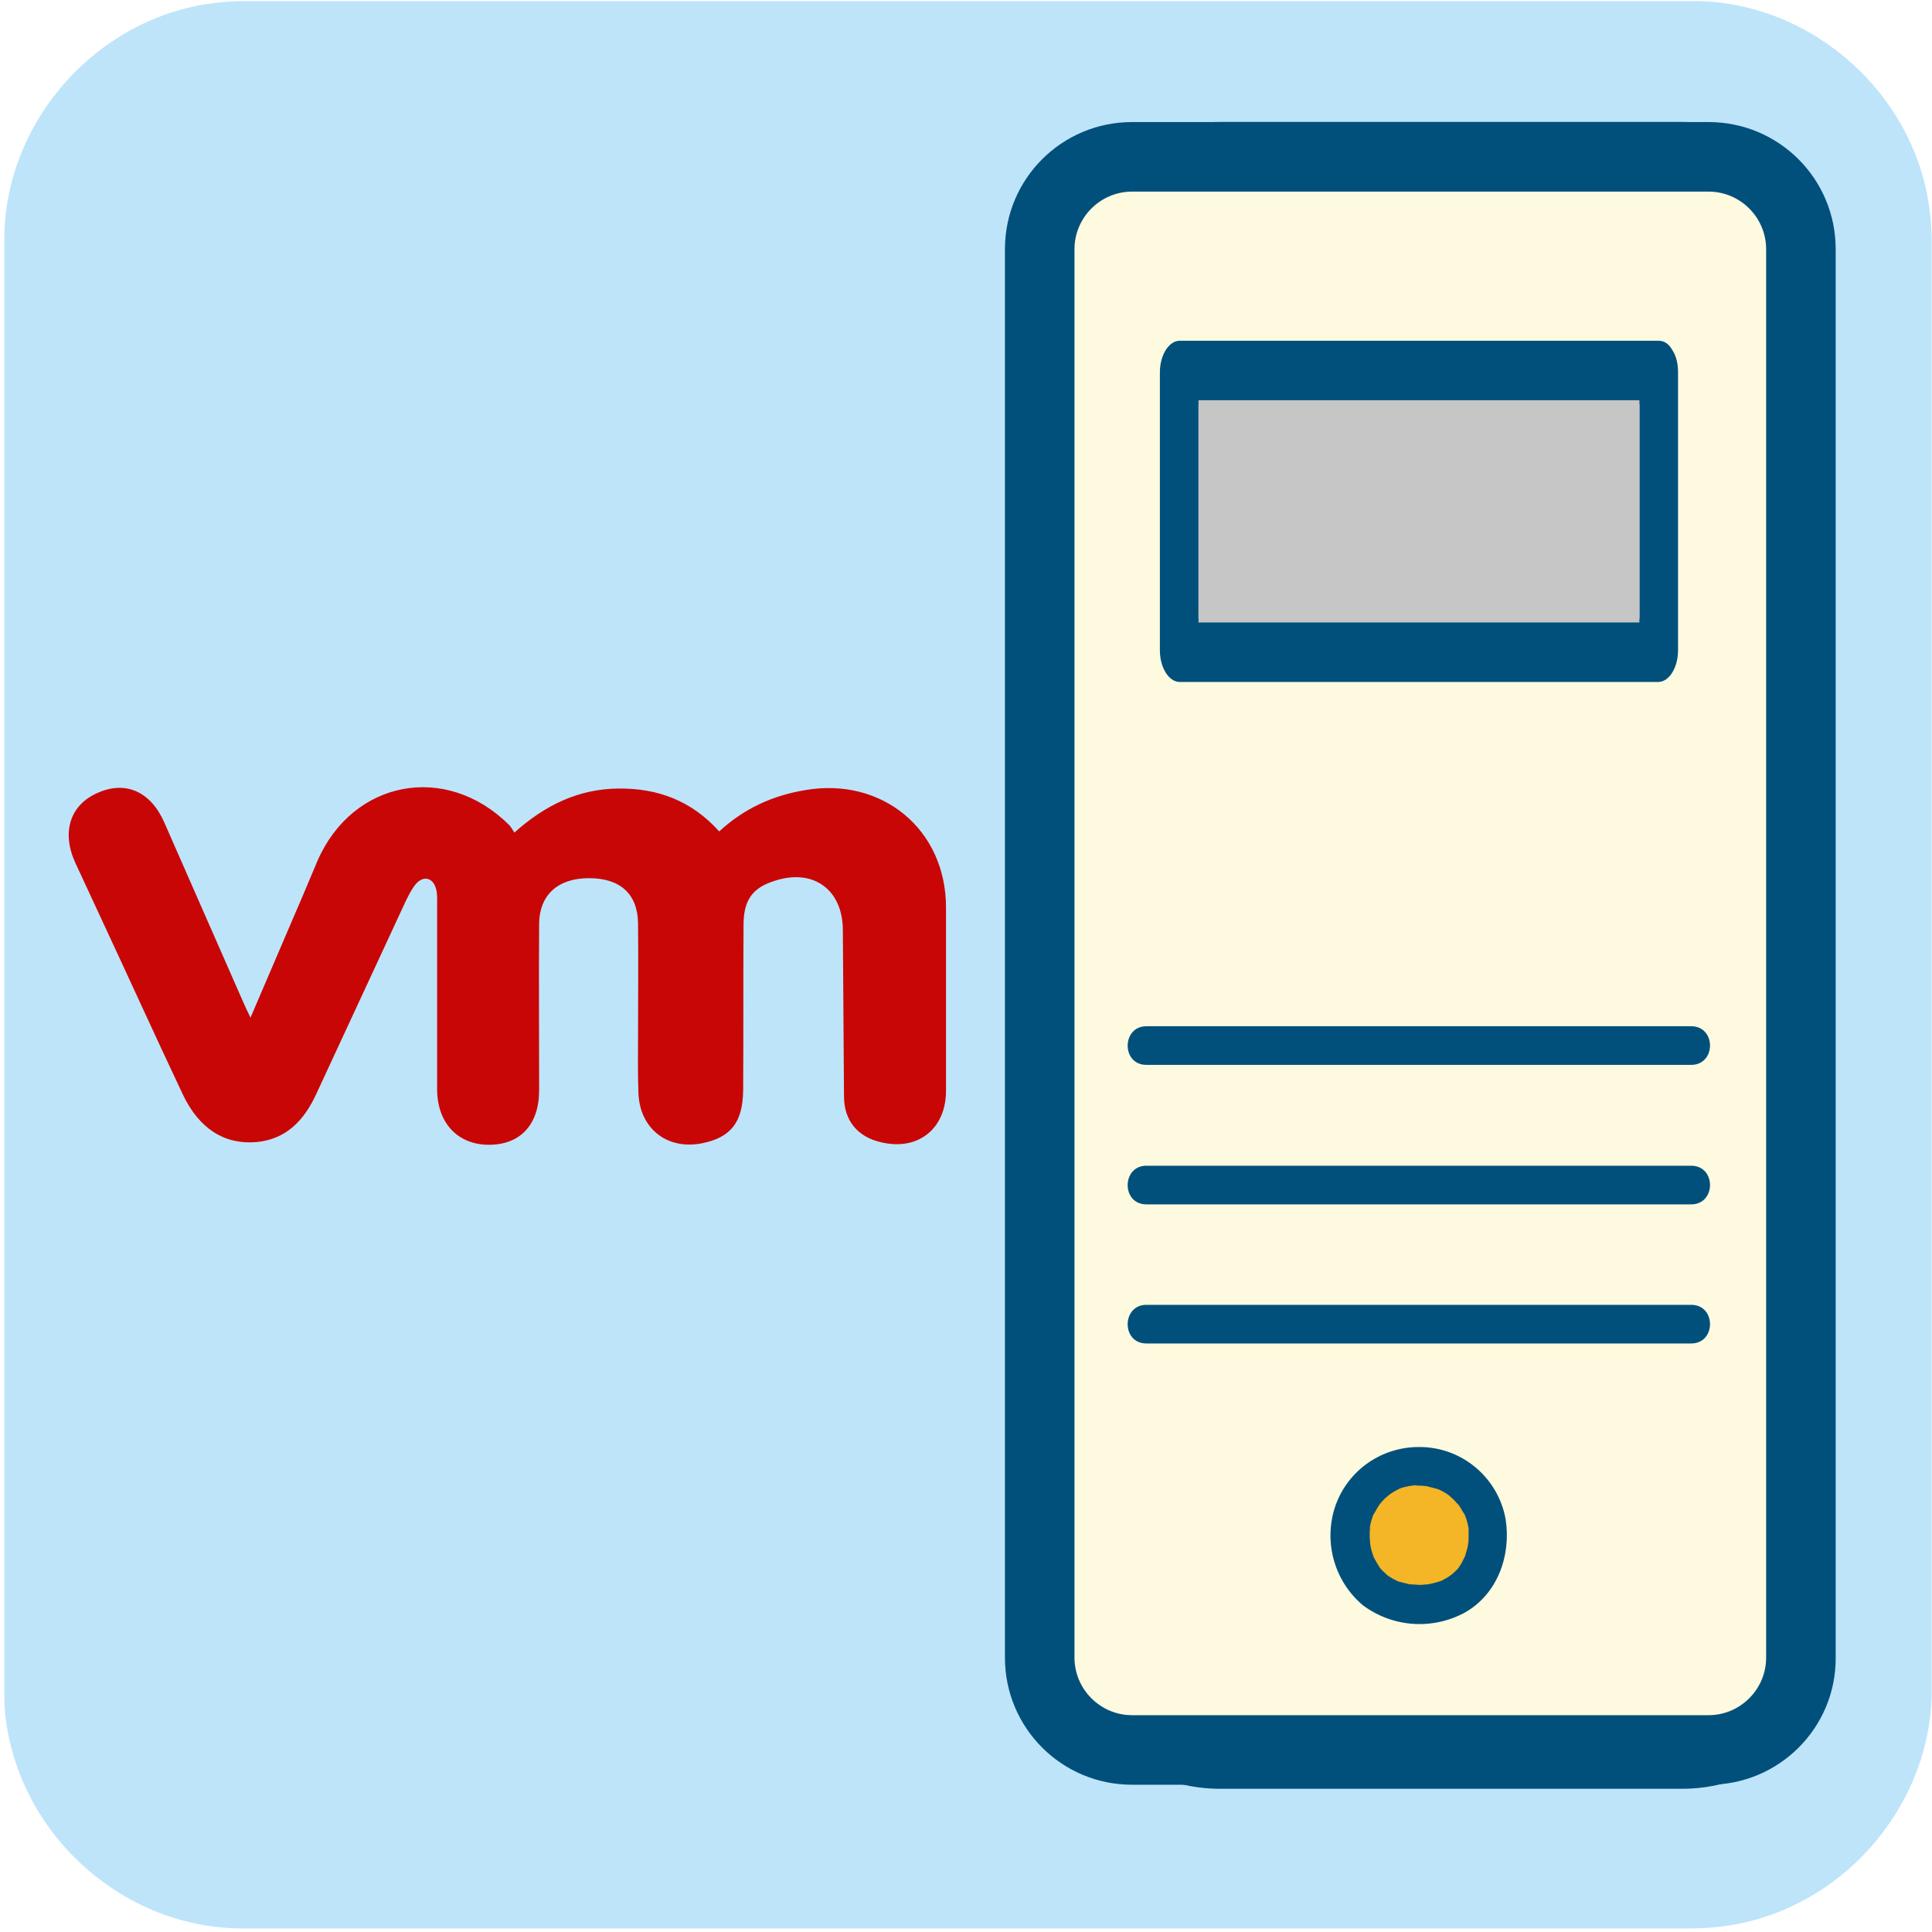
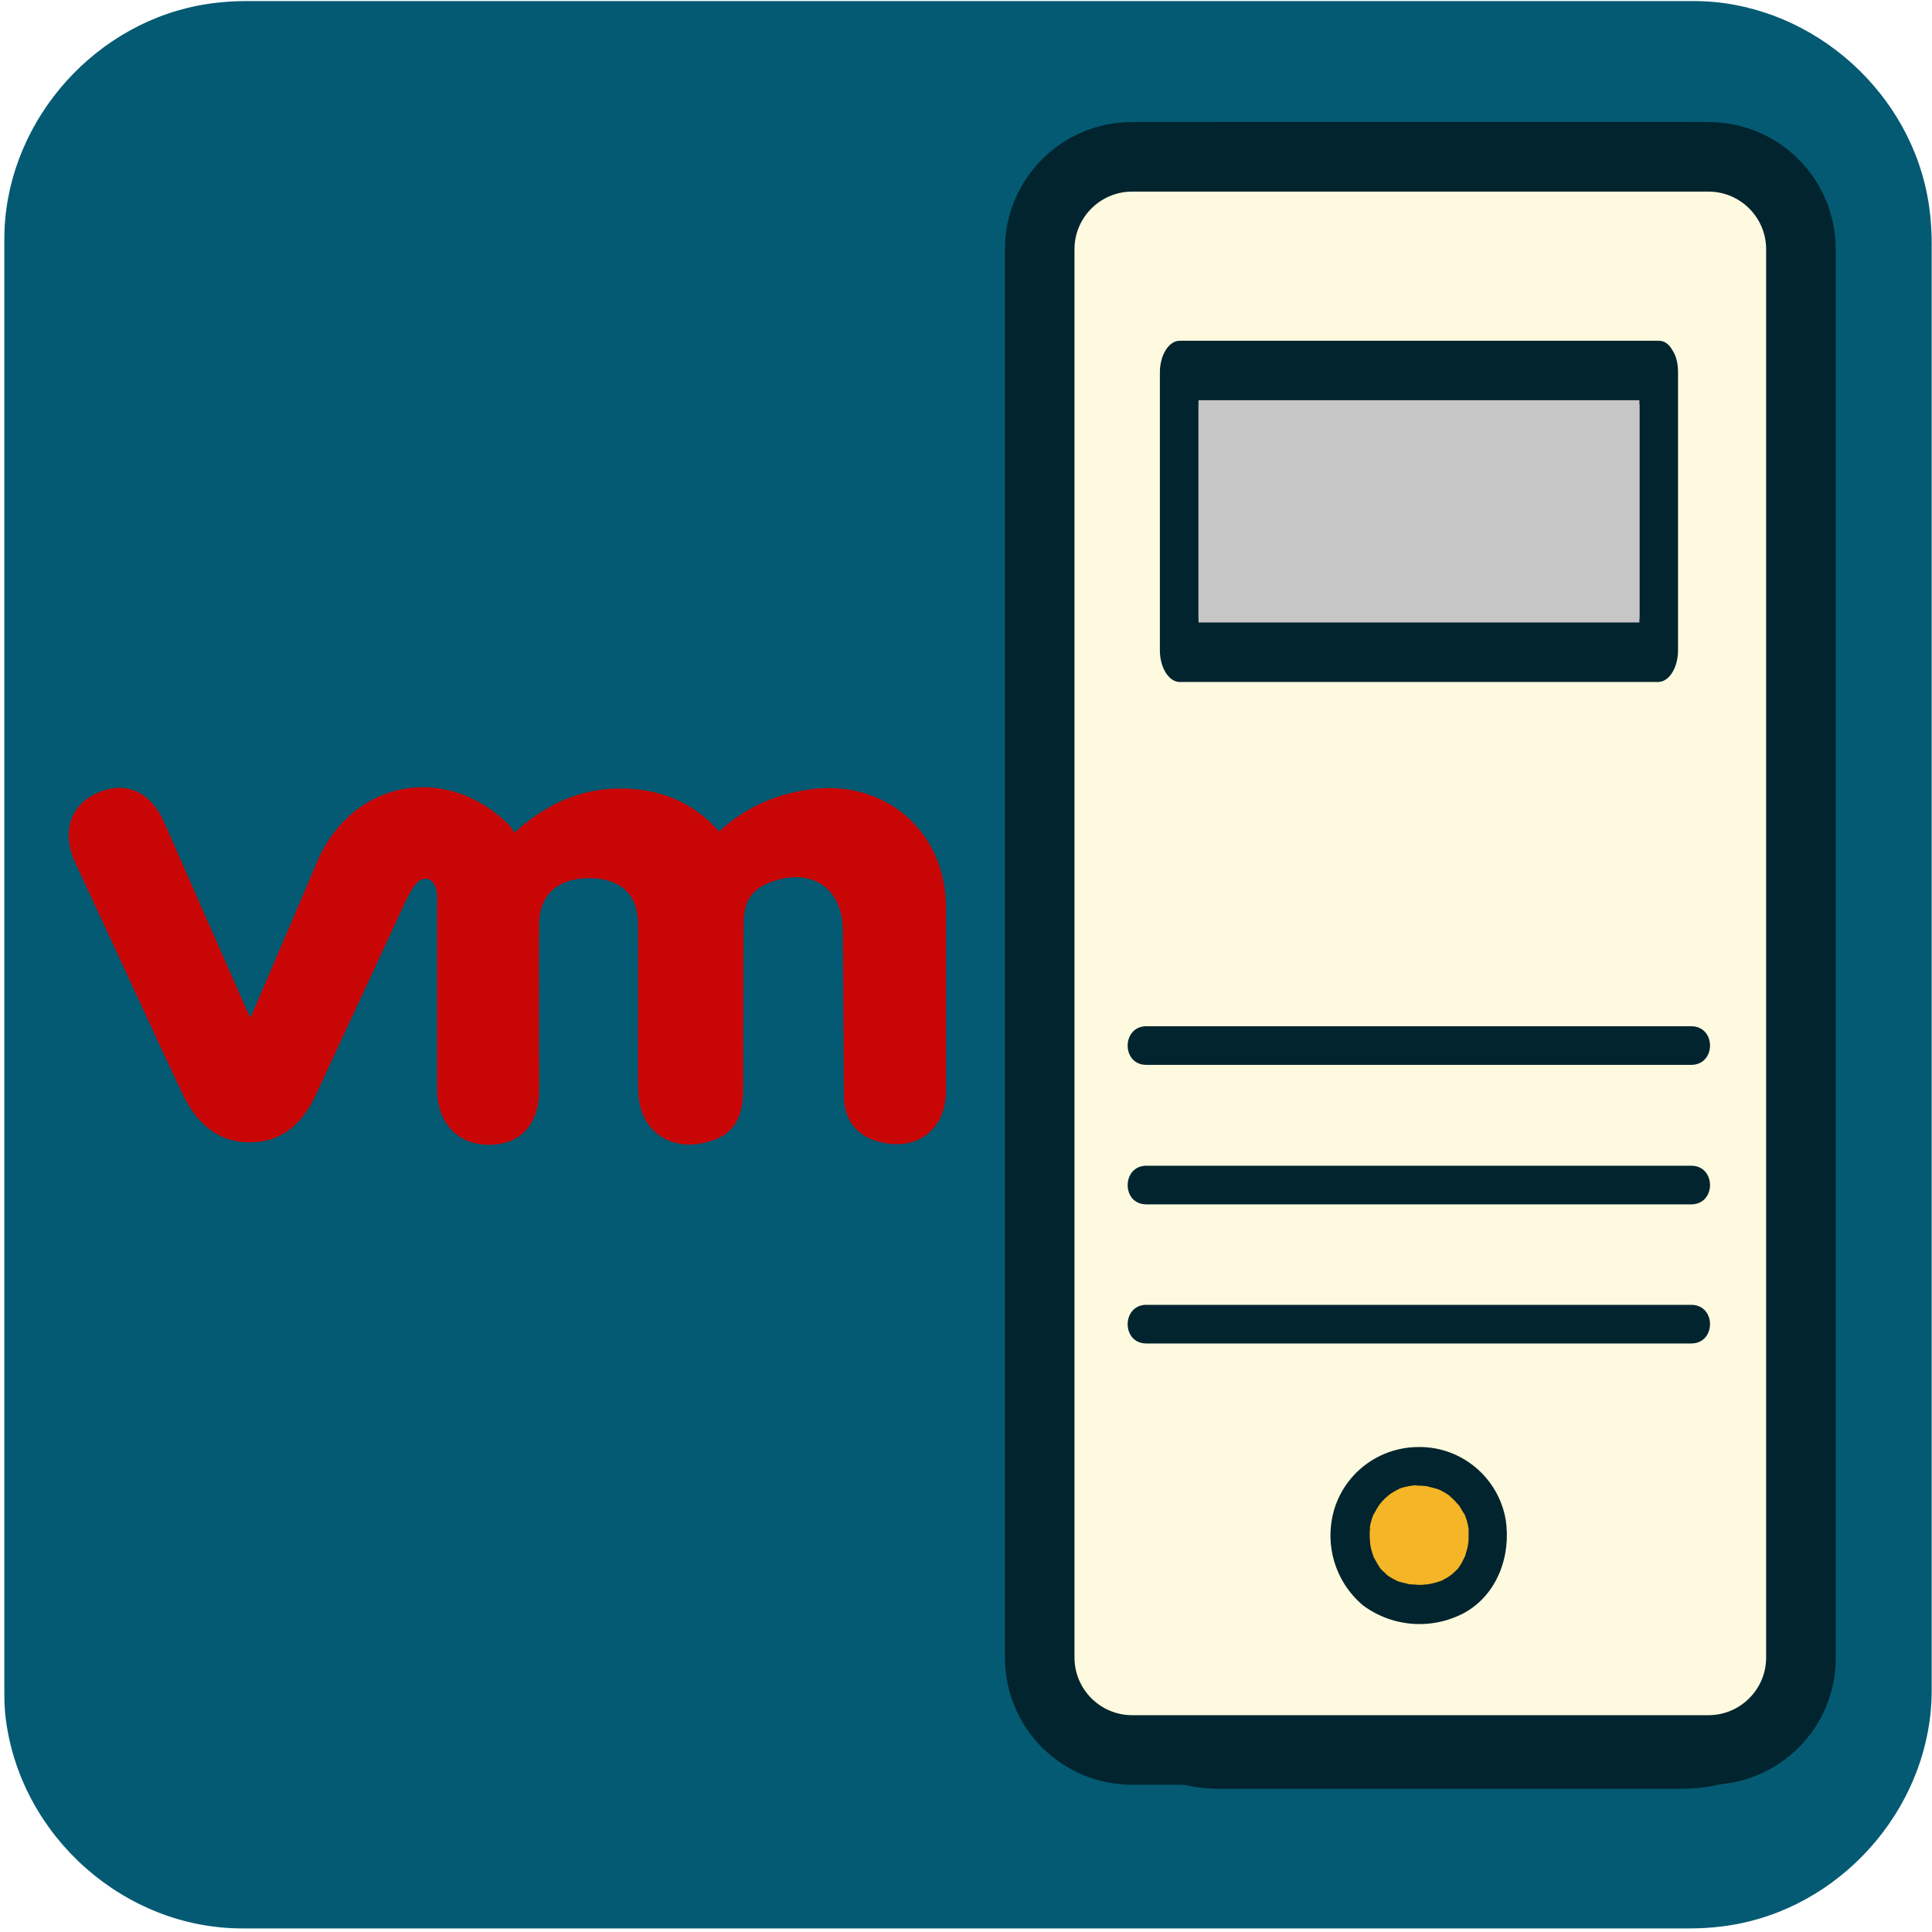
<svg xmlns="http://www.w3.org/2000/svg" viewBox="0 0 500 500" overflow="hidden" preserveAspectRatio="xMidYMid meet" id="eaf-74ea-0">
  <defs>
    <clipPath id="eaf-74ea-1">
      <rect x="0" y="0" width="500" height="500" />
    </clipPath>
    <style>#eaf-74ea-0 * {animation: 10000ms linear infinite normal both running;offset-rotate:0deg}@keyframes eaf-74ea-2{0%,100%{transform:none;offset-path:path("m113.284 324.515l0 0l0 -53.928l0 -31.235")}}@keyframes eaf-74ea-3{0%{offset-distance:0%}51.33%{offset-distance:0%;animation-timing-function:ease-in-out}58.67%{offset-distance:63.324%;animation-timing-function:ease-in-out}70%,100%{offset-distance:100%}}@keyframes eaf-74ea-4{0%,100%{transform:matrix(0,1,-1,0,0,0)}}@keyframes eaf-74ea-5{0%{transform:scale(0.26,1.1053)}51.33%{transform:scale(0.26,1.1053);animation-timing-function:ease-in-out}58.67%{transform:scale(1,1.1053);animation-timing-function:ease-in-out}70%,100%{transform:scale(0.95,1.1053)}}@keyframes eaf-74ea-6{0%,100%{transform:translate(-141.6291px,-28.2601px)}}@keyframes eaf-74ea-7{0%{opacity:0}28.67%{opacity:0;animation-timing-function:ease-in-out}31.67%,100%{opacity:1}}@keyframes eaf-74ea-8{0%,100%{transform:none;offset-path:path("m366.704 342.687l0 0l-119.8 0l-2 0")}}@keyframes eaf-74ea-9{0%{offset-distance:0%}40.67%{offset-distance:0%;animation-timing-function:ease-in-out}48.33%{offset-distance:98.358%;animation-timing-function:ease-in-out}70%,100%{offset-distance:100%}}@keyframes eaf-74ea-10{0%,100%{transform:matrix(0.7435,0,0,1.1053,-104.7281,-31.2347)}}@keyframes eaf-74ea-11{0%,100%{transform:none;offset-path:path("m366.704 135.822l0 0l-116.704 0l-2 0")}}@keyframes eaf-74ea-12{0%{offset-distance:0%}30%{offset-distance:0%;animation-timing-function:ease-in-out}38.33%{offset-distance:98.315%;animation-timing-function:ease-in-out}70%,100%{offset-distance:100%}}@keyframes eaf-74ea-13{0%,100%{transform:matrix(0.7435,0,0,1.1053,-105.3,-31.2347)}}@keyframes eaf-74ea-14{0%,100%{transform:none;offset-path:path("m217.675 239.255l0 0l-367.175 -8.2")}}@keyframes eaf-74ea-15{0%{offset-distance:0%}85.67%{offset-distance:0%;animation-timing-function:ease-in-out}96.33%,100%{offset-distance:100%}}@keyframes eaf-74ea-16{0%{transform:rotate(0)}81.67%{transform:rotate(0);animation-timing-function:ease-in-out}88.67%,100%{transform:rotate(-180deg)}}@keyframes eaf-74ea-17{0%,100%{transform:translate(-217.6747px,-239.2546px)}}@keyframes eaf-74ea-18{0%{fill:#f4b526}25%{fill:#f4b526;animation-timing-function:ease-in-out}25.67%,100%{fill:#c90606}}@keyframes eaf-74ea-19{0%,100%{transform:none;offset-path:path("m374.62 216.357l0 0l-260.995 225.137l0 0l0 248.185")}}@keyframes eaf-74ea-20{0%{offset-distance:0%}13.67%{offset-distance:0%;animation-timing-function:ease-in-out}25%{offset-distance:58.138%}70%{offset-distance:58.138%;animation-timing-function:ease-in}77.33%,100%{offset-distance:100%}}@keyframes eaf-74ea-21{0%,100%{transform:matrix(0.8,0,0,0.87,-301.2002,-215.9775)}}@keyframes eaf-74ea-22{0%{fill:#f4b526}20%{fill:#f4b526;animation-timing-function:ease-in-out}20.67%,100%{fill:#c90606}}@keyframes eaf-74ea-23{0%,100%{transform:none;offset-path:path("m374.62 443.141l0 0l-258.995 -225.149l0 0l0 -251.477")}}@keyframes eaf-74ea-24{0%{offset-distance:0%}10%{offset-distance:0%;animation-timing-function:ease-in-out}20%{offset-distance:57.71%}70%{offset-distance:57.71%;animation-timing-function:ease-in}77.33%,100%{offset-distance:100%}}@keyframes eaf-74ea-25{0%,100%{transform:matrix(0.8,0,0,0.8778,-301.2002,-217.9028)}}@keyframes eaf-74ea-26{0%{opacity:1;animation-timing-function:ease-in-out}8.33%{opacity:0.89;animation-timing-function:ease-in-out}13%{opacity:0}94.33%{opacity:0;animation-timing-function:ease-in-out}100%{opacity:1}}</style>
  </defs>
  <g clip-path="url('#eaf-74ea-1')" style="isolation: isolate;">
    <g>
      <g transform="matrix(4 0 0 4 -827.28 -2254.526)">
-         <path fill="#bee4fa" d="m331.8 626.1c0 15.6 0 31.3 0 46.9c0 7.2 -5.4 13.7 -12.5 15.1c-1 0.2 -2.1 0.3 -3.2 0.3c-31.2 0 -62.4 0 -93.6 0c-7.6 0 -14.3 -5.9 -15.3 -13.5c-0.1 -0.7 -0.1 -1.4 -0.1 -2c0 -31.3 0 -62.5 0 -93.8c0 -7.2 5.4 -13.7 12.5 -15.1c1 -0.2 2.1 -0.3 3.2 -0.3c31.2 0 62.4 0 93.6 0c7.2 0 13.7 5.4 15.1 12.5c0.2 1 0.3 2.1 0.3 3.2c0 15.6 0 31.1 0 46.7z" />
+         <path fill="#045a73" d="m331.8 626.1c0 15.6 0 31.3 0 46.9c0 7.2 -5.4 13.7 -12.5 15.1c-1 0.2 -2.1 0.3 -3.2 0.3c-31.2 0 -62.4 0 -93.6 0c-7.6 0 -14.3 -5.9 -15.3 -13.5c-0.1 -0.7 -0.1 -1.4 -0.1 -2c0 -31.3 0 -62.5 0 -93.8c0 -7.2 5.4 -13.7 12.5 -15.1c1 -0.2 2.1 -0.3 3.2 -0.3c31.2 0 62.4 0 93.6 0c7.2 0 13.7 5.4 15.1 12.5c0.2 1 0.3 2.1 0.3 3.2c0 15.6 0 31.1 0 46.7z" />
      </g>
      <g transform="translate(0 0)" style="animation-name: eaf-74ea-14, eaf-74ea-15, eaf-74ea-16, eaf-74ea-17; animation-composition: replace, add, add, add;">
        <rect fill="#c90606" width="283.258" height="56.52" transform="matrix(0 0.26 -1.1053 0 144.5188 287.6918)" opacity="0" style="animation-name: eaf-74ea-2, eaf-74ea-3, eaf-74ea-4, eaf-74ea-5, eaf-74ea-6, eaf-74ea-7; animation-composition: replace, add, add, add, add, replace;" />
        <rect fill="#c90606" width="283.258" height="56.52" transform="matrix(0.7435 0 0 1.1053 261.9761 311.4525)" style="animation-name: eaf-74ea-8, eaf-74ea-9, eaf-74ea-10; animation-composition: replace, add, add;" />
        <rect fill="#c90606" width="283.258" height="56.52" transform="matrix(0.7435 0 0 1.1053 261.4042 104.5872)" style="animation-name: eaf-74ea-11, eaf-74ea-12, eaf-74ea-13; animation-composition: replace, add, add;" />
      </g>
      <g>
        <rect fill="#fefadf" width="81" height="73.2" transform="translate(-190 -3.5)" />
-         <rect fill="#01507b" stroke="#f04d28" stroke-miterlimit="10" width="81" height="73.2" transform="translate(-190 90)" />
+         <rect fill="#01242e" stroke="#f04d28" stroke-miterlimit="10" width="81" height="73.2" transform="translate(-190 90)" />
        <rect fill="#c90606" width="81" height="73.2" transform="translate(-190 183.5)" />
        <rect fill="#bcbcbc" width="81" height="73.2" transform="translate(-190 277.1)" />
        <rect fill="#f7e79c" width="81" height="73.2" transform="translate(-190 370.6)" />
        <rect fill="#f7e79c" width="81" height="73.2" transform="translate(-190 370.6)" />
        <rect fill="#f4b526" width="81" height="73.2" transform="translate(-190 463.4)" />
        <rect fill="#e1f3fd" width="81" height="73.2" transform="translate(-190 557.6)" />
      </g>
      <g transform="matrix(0.8 0 0 0.87 73.4203 0.3797)" style="animation-name: eaf-74ea-19, eaf-74ea-20, eaf-74ea-21; animation-composition: replace, add, add;">
-         <path fill="#01507b" d="m451.2 463.4c18.1 0 32.9 -14.7 32.8 -32.9l0 -364.5c0 -18.2 -14.7 -32.9 -32.9 -32.9l-149.2 0c-18.2 0 -32.9 14.7 -32.9 32.9l0 364.5c0 18.2 14.7 32.9 32.9 32.9l149.3 0z" transform="matrix(1 0 0 0.546 1.0997 17.7695)" />
+         <path fill="#01242e" d="m451.2 463.4c18.1 0 32.9 -14.7 32.8 -32.9l0 -364.5c0 -18.2 -14.7 -32.9 -32.9 -32.9l-149.2 0c-18.2 0 -32.9 14.7 -32.9 32.9l0 364.5c0 18.2 14.7 32.9 32.9 32.9l149.3 0z" transform="matrix(1 0 0 0.546 1.0997 17.7695)" />
        <path fill="#fefadf" d="m301.9 445.4c-8.2 0 -14.9 -6.7 -14.9 -14.9l0 -364.5c0 -8.2 6.7 -14.9 14.9 -14.9l149.2 0c8.2 0 14.9 6.7 14.9 14.9l0 364.5c0 8.2 -6.7 14.9 -14.9 14.9l-149.2 0z" transform="matrix(1 0 0 0.5176 1.9 23.823)" />
        <g transform="translate(0 -16.092)">
          <rect fill="#c6c6c6" width="124.1" height="71.9" transform="translate(314.1 97.9)" />
-           <path fill="#01507b" d="m438.2 89.7l-124.1 0c-2.7 0.1 -5 3.7 -5 8.2l0 71.9c0 4.5 2.3 8.1 5 8.2l124.1 0c2.7 -0.1 5 -3.7 5 -8.2l0 -71.9c0 -10.5 -10 -10.5 -10 0l0 71.9l5 -8.2l-124.1 0l5 8.2l0 -71.9l-5 8.2l124.1 0c6.4 0 6.4 -16.4 0 -16.4z" />
+           <path fill="#01242e" d="m438.2 89.7l-124.1 0c-2.7 0.1 -5 3.7 -5 8.2l0 71.9c0 4.5 2.3 8.1 5 8.2l124.1 0c2.7 -0.1 5 -3.7 5 -8.2l0 -71.9c0 -10.5 -10 -10.5 -10 0l0 71.9l5 -8.2l-124.1 0l5 8.2l0 -71.9l-5 8.2l124.1 0c6.4 0 6.4 -16.4 0 -16.4z" />
        </g>
        <g transform="translate(0 -178.8092)">
          <path fill="#f4b526" d="m376.1 381c-9.7 -0.2 -17.6 7.5 -17.8 17.1c0 0.2 0 0.4 0 0.6c-0.5 9.5 6.8 17.6 16.3 18.1c0.5 0 1 0 1.5 0c10.8 0 17.8 -7.4 17.8 -18.1c0.1 -9.7 -7.6 -17.6 -17.2 -17.7c-0.2 0 -0.4 0 -0.6 0z" style="animation-name: eaf-74ea-18;" />
-           <path fill="#01507b" d="m376.1 376c-10 0 -18.8 6.4 -21.8 15.9c-2.8 9.1 0.1 19 7.4 25.1c7.7 5.7 18 6.4 26.4 1.8c8.4 -4.8 11.9 -14.7 10.5 -24c-1.9 -10.9 -11.4 -18.9 -22.5 -18.8c-2.8 0 -5 2.2 -5 5c0 2.8 2.2 5 5 5c0.5 0 1 0 1.6 0.1c1.5 0.1 -0.8 -0.2 0.7 0.1c0.8 0.2 1.6 0.4 2.3 0.6c0.3 0.1 0.6 0.2 0.9 0.3c-1 -0.4 0.4 0.2 0.5 0.3c0.8 0.4 1.6 0.9 2.3 1.5c-0.8 -0.6 0.3 0.3 0.4 0.4c0.2 0.2 0.4 0.4 0.6 0.6c0.3 0.3 0.6 0.7 0.9 1c-0.6 -0.7 0 0 0.2 0.2c0.5 0.7 0.8 1.4 1.3 2.1c0.1 0.1 0.4 0.9 0.1 0c0.2 0.6 0.4 1.1 0.6 1.7c0.2 0.7 0.4 1.5 0.5 2.3c-0.1 -1 0 0.1 0 0.3c0 0.4 0 0.8 0 1.2c0 0.8 0 1.6 -0.1 2.4c0.1 -1.1 -0.1 0.4 -0.1 0.5c-0.1 0.5 -0.2 1 -0.4 1.5c-0.1 0.4 -0.2 0.7 -0.3 1.1c-0.1 0.2 -0.7 1.4 -0.2 0.4c-0.3 0.6 -0.6 1.3 -1 1.9c-0.2 0.3 -0.4 0.6 -0.6 0.9c-0.5 0.6 0.8 -0.8 -0.1 0.1c-0.6 0.6 -1.2 1.2 -1.8 1.7c0.8 -0.7 -0.7 0.5 -1.1 0.7c-0.4 0.2 -0.8 0.4 -1.1 0.6c-1.2 0.7 0.6 -0.2 -0.2 0.1c-0.8 0.3 -1.6 0.5 -2.4 0.7c-0.3 0.1 -0.6 0.1 -0.9 0.2c-0.6 0.1 -0.6 0.1 -0.1 0c-0.3 0 -0.6 0.1 -1 0.1c-0.8 0.1 -1.6 0.1 -2.5 0c-0.5 0 -1 -0.1 -1.4 -0.1c0.2 0 0.9 0.2 -0.1 0c-0.8 -0.2 -1.6 -0.4 -2.4 -0.6c-0.4 -0.1 -0.7 -0.2 -1 -0.4c1 0.4 -0.4 -0.2 -0.6 -0.3c-0.7 -0.4 -1.4 -0.8 -2 -1.3c0.8 0.6 -0.7 -0.7 -0.9 -0.9c-0.2 -0.2 -0.5 -0.5 -0.7 -0.8c-0.5 -0.6 0.6 1 -0.1 -0.2c-0.5 -0.7 -0.9 -1.5 -1.3 -2.2c-0.7 -1.2 0.2 0.9 -0.2 -0.4c-0.1 -0.3 -0.2 -0.6 -0.3 -0.9c-0.3 -0.9 -0.5 -1.8 -0.6 -2.7c0 0.2 0.1 0.9 0 -0.1c0 -0.5 -0.1 -1 -0.1 -1.5c0 -0.4 0 -0.8 0 -1.2c0 -0.2 0.2 -1.8 0 -0.8c0.1 -0.9 0.3 -1.8 0.6 -2.7c0.1 -0.4 0.3 -0.9 0.5 -1.3c-0.3 0.8 0.1 -0.2 0.3 -0.4c0.4 -0.8 0.9 -1.6 1.4 -2.3c-0.6 0.8 0.3 -0.3 0.4 -0.4c0.3 -0.3 0.6 -0.7 1 -1c0.1 -0.1 1.2 -1 0.4 -0.4c0.4 -0.3 0.7 -0.5 1.1 -0.8c0.4 -0.2 0.8 -0.5 1.2 -0.7c0.2 -0.1 1.3 -0.6 0.5 -0.3c0.9 -0.4 1.8 -0.6 2.8 -0.8c0.1 0 1.6 -0.2 0.6 -0.1c0.7 -0.1 1.4 -0.1 2.1 -0.1c2.8 0 5 -2.2 5 -5c-0.2 -2.7 -2.4 -4.9 -5.2 -4.9l0 0z" />
+           <path fill="#01242e" d="m376.1 376c-10 0 -18.8 6.4 -21.8 15.9c-2.8 9.1 0.1 19 7.4 25.1c7.7 5.7 18 6.4 26.4 1.8c8.4 -4.8 11.9 -14.7 10.5 -24c-1.9 -10.9 -11.4 -18.9 -22.5 -18.8c-2.8 0 -5 2.2 -5 5c0 2.8 2.2 5 5 5c0.5 0 1 0 1.6 0.1c1.5 0.1 -0.8 -0.2 0.7 0.1c0.8 0.2 1.6 0.4 2.3 0.6c0.3 0.1 0.6 0.2 0.9 0.3c-1 -0.4 0.4 0.2 0.5 0.3c0.8 0.4 1.6 0.9 2.3 1.5c-0.8 -0.6 0.3 0.3 0.4 0.4c0.2 0.2 0.4 0.4 0.6 0.6c0.3 0.3 0.6 0.7 0.9 1c-0.6 -0.7 0 0 0.2 0.2c0.5 0.7 0.8 1.4 1.3 2.1c0.1 0.1 0.4 0.9 0.1 0c0.2 0.6 0.4 1.1 0.6 1.7c0.2 0.7 0.4 1.5 0.5 2.3c-0.1 -1 0 0.1 0 0.3c0 0.4 0 0.8 0 1.2c0 0.8 0 1.6 -0.1 2.4c0.1 -1.1 -0.1 0.4 -0.1 0.5c-0.1 0.5 -0.2 1 -0.4 1.5c-0.1 0.4 -0.2 0.7 -0.3 1.1c-0.1 0.2 -0.7 1.4 -0.2 0.4c-0.3 0.6 -0.6 1.3 -1 1.9c-0.2 0.3 -0.4 0.6 -0.6 0.9c-0.5 0.6 0.8 -0.8 -0.1 0.1c-0.6 0.6 -1.2 1.2 -1.8 1.7c0.8 -0.7 -0.7 0.5 -1.1 0.7c-0.4 0.2 -0.8 0.4 -1.1 0.6c-1.2 0.7 0.6 -0.2 -0.2 0.1c-0.8 0.3 -1.6 0.5 -2.4 0.7c-0.3 0.1 -0.6 0.1 -0.9 0.2c-0.6 0.1 -0.6 0.1 -0.1 0c-0.3 0 -0.6 0.1 -1 0.1c-0.8 0.1 -1.6 0.1 -2.5 0c-0.5 0 -1 -0.1 -1.4 -0.1c0.2 0 0.9 0.2 -0.1 0c-0.8 -0.2 -1.6 -0.4 -2.4 -0.6c-0.4 -0.1 -0.7 -0.2 -1 -0.4c1 0.4 -0.4 -0.2 -0.6 -0.3c-0.7 -0.4 -1.4 -0.8 -2 -1.3c0.8 0.6 -0.7 -0.7 -0.9 -0.9c-0.2 -0.2 -0.5 -0.5 -0.7 -0.8c-0.5 -0.6 0.6 1 -0.1 -0.2c-0.5 -0.7 -0.9 -1.5 -1.3 -2.2c-0.7 -1.2 0.2 0.9 -0.2 -0.4c-0.1 -0.3 -0.2 -0.6 -0.3 -0.9c-0.3 -0.9 -0.5 -1.8 -0.6 -2.7c0 0.2 0.1 0.9 0 -0.1c0 -0.5 -0.1 -1 -0.1 -1.5c0 -0.4 0 -0.8 0 -1.2c0 -0.2 0.2 -1.8 0 -0.8c0.1 -0.9 0.3 -1.8 0.6 -2.7c0.1 -0.4 0.3 -0.9 0.5 -1.3c-0.3 0.8 0.1 -0.2 0.3 -0.4c0.4 -0.8 0.9 -1.6 1.4 -2.3c-0.6 0.8 0.3 -0.3 0.4 -0.4c0.3 -0.3 0.6 -0.7 1 -1c0.1 -0.1 1.2 -1 0.4 -0.4c0.4 -0.3 0.7 -0.5 1.1 -0.8c0.4 -0.2 0.8 -0.5 1.2 -0.7c0.2 -0.1 1.3 -0.6 0.5 -0.3c0.9 -0.4 1.8 -0.6 2.8 -0.8c0.1 0 1.6 -0.2 0.6 -0.1c0.7 -0.1 1.4 -0.1 2.1 -0.1c2.8 0 5 -2.2 5 -5c-0.2 -2.7 -2.4 -4.9 -5.2 -4.9l0 0z" />
        </g>
      </g>
      <g transform="matrix(0.8 0 0 0.8778 73.4203 225.2382)" style="animation-name: eaf-74ea-23, eaf-74ea-24, eaf-74ea-25; animation-composition: replace, add, add;">
-         <path fill="#01507b" d="m451.2 463.4c18.1 0 32.9 -14.7 32.8 -32.9l0 -364.5c0 -18.2 -14.7 -32.9 -32.9 -32.9l-149.2 0c-18.2 0 -32.9 14.7 -32.9 32.9l0 364.5c0 18.2 14.7 32.9 32.9 32.9l149.3 0z" transform="matrix(1 0 0 0.546 1.0997 17.7695)" />
+         <path fill="#01242e" d="m451.2 463.4c18.1 0 32.9 -14.7 32.8 -32.9l0 -364.5c0 -18.2 -14.7 -32.9 -32.9 -32.9l-149.2 0c-18.2 0 -32.9 14.7 -32.9 32.9l0 364.5c0 18.2 14.7 32.9 32.9 32.9l149.3 0z" transform="matrix(1 0 0 0.546 1.0997 17.7695)" />
        <path fill="#f7e79c" d="m301.9 445.4c-8.2 0 -14.9 -6.7 -14.9 -14.9l0 -364.5c0 -8.2 6.7 -14.9 14.9 -14.9l149.2 0c8.2 0 14.9 6.7 14.9 14.9l0 364.5c0 8.2 -6.7 14.9 -14.9 14.9l-149.2 0z" transform="matrix(1 0 0 0.5176 1.9 23.823)" />
        <g transform="translate(0 -15.9498)">
          <rect fill="#c6c6c6" width="124.1" height="71.9" transform="translate(314.1 97.9)" />
-           <path fill="#01507b" d="m438.2 89.7l-124.1 0c-2.7 0.1 -5 3.7 -5 8.2l0 71.9c0 4.5 2.3 8.1 5 8.2l124.1 0c2.7 -0.1 5 -3.7 5 -8.2l0 -71.9c0 -10.5 -10 -10.5 -10 0l0 71.9l5 -8.2l-124.1 0l5 8.2l0 -71.9l-5 8.2l124.1 0c6.4 0 6.4 -16.4 0 -16.4z" />
+           <path fill="#01242e" d="m438.2 89.7l-124.1 0c-2.7 0.1 -5 3.7 -5 8.2l0 71.9c0 4.5 2.3 8.1 5 8.2l124.1 0c2.7 -0.1 5 -3.7 5 -8.2l0 -71.9c0 -10.5 -10 -10.5 -10 0l0 71.9l5 -8.2l-124.1 0l5 8.2l0 -71.9l-5 8.2l124.1 0c6.4 0 6.4 -16.4 0 -16.4z" />
        </g>
        <g transform="translate(0 -178.8092)">
          <path fill="#f4b526" d="m376.1 381c-9.7 -0.2 -17.6 7.5 -17.8 17.1c0 0.2 0 0.4 0 0.6c-0.5 9.5 6.8 17.6 16.3 18.1c0.5 0 1 0 1.5 0c10.8 0 17.8 -7.4 17.8 -18.1c0.1 -9.7 -7.6 -17.6 -17.2 -17.7c-0.2 0 -0.4 0 -0.6 0z" style="animation-name: eaf-74ea-22;" />
-           <path fill="#01507b" d="m376.1 376c-10 0 -18.8 6.4 -21.8 15.9c-2.8 9.1 0.1 19 7.4 25.1c7.7 5.7 18 6.4 26.4 1.8c8.4 -4.8 11.9 -14.7 10.5 -24c-1.9 -10.9 -11.4 -18.9 -22.5 -18.8c-2.8 0 -5 2.2 -5 5c0 2.8 2.2 5 5 5c0.5 0 1 0 1.6 0.1c1.5 0.1 -0.8 -0.2 0.7 0.1c0.8 0.2 1.6 0.4 2.3 0.6c0.3 0.1 0.6 0.2 0.9 0.3c-1 -0.4 0.4 0.2 0.5 0.3c0.8 0.4 1.6 0.9 2.3 1.5c-0.8 -0.6 0.3 0.3 0.4 0.4c0.2 0.2 0.4 0.4 0.6 0.6c0.3 0.3 0.6 0.7 0.9 1c-0.6 -0.7 0 0 0.2 0.2c0.5 0.7 0.8 1.4 1.3 2.1c0.1 0.1 0.4 0.9 0.1 0c0.2 0.6 0.4 1.1 0.6 1.7c0.2 0.7 0.4 1.5 0.5 2.3c-0.1 -1 0 0.1 0 0.3c0 0.4 0 0.8 0 1.2c0 0.8 0 1.6 -0.1 2.4c0.1 -1.1 -0.1 0.4 -0.1 0.5c-0.1 0.5 -0.2 1 -0.4 1.5c-0.1 0.4 -0.2 0.7 -0.3 1.1c-0.1 0.2 -0.7 1.4 -0.2 0.4c-0.3 0.6 -0.6 1.3 -1 1.9c-0.2 0.3 -0.4 0.6 -0.6 0.9c-0.5 0.6 0.8 -0.8 -0.1 0.1c-0.6 0.6 -1.2 1.2 -1.8 1.7c0.8 -0.7 -0.7 0.5 -1.1 0.7c-0.4 0.2 -0.8 0.4 -1.1 0.6c-1.2 0.7 0.6 -0.2 -0.2 0.1c-0.8 0.3 -1.6 0.5 -2.4 0.7c-0.3 0.1 -0.6 0.1 -0.9 0.2c-0.6 0.1 -0.6 0.1 -0.1 0c-0.3 0 -0.6 0.1 -1 0.1c-0.8 0.1 -1.6 0.1 -2.5 0c-0.5 0 -1 -0.1 -1.4 -0.1c0.2 0 0.9 0.2 -0.1 0c-0.8 -0.2 -1.6 -0.4 -2.4 -0.6c-0.4 -0.1 -0.7 -0.2 -1 -0.4c1 0.4 -0.4 -0.2 -0.6 -0.3c-0.7 -0.4 -1.4 -0.8 -2 -1.3c0.8 0.6 -0.7 -0.7 -0.9 -0.9c-0.2 -0.2 -0.5 -0.5 -0.7 -0.8c-0.5 -0.6 0.6 1 -0.1 -0.2c-0.5 -0.7 -0.9 -1.5 -1.3 -2.2c-0.7 -1.2 0.2 0.9 -0.2 -0.4c-0.1 -0.3 -0.2 -0.6 -0.3 -0.9c-0.3 -0.9 -0.5 -1.8 -0.6 -2.7c0 0.2 0.1 0.9 0 -0.1c0 -0.5 -0.1 -1 -0.1 -1.5c0 -0.4 0 -0.8 0 -1.2c0 -0.2 0.2 -1.8 0 -0.8c0.1 -0.9 0.3 -1.8 0.6 -2.7c0.1 -0.4 0.3 -0.9 0.5 -1.3c-0.3 0.8 0.1 -0.2 0.3 -0.4c0.4 -0.8 0.9 -1.6 1.4 -2.3c-0.6 0.8 0.3 -0.3 0.4 -0.4c0.3 -0.3 0.6 -0.7 1 -1c0.1 -0.1 1.2 -1 0.4 -0.4c0.4 -0.3 0.7 -0.5 1.1 -0.8c0.4 -0.2 0.8 -0.5 1.2 -0.7c0.2 -0.1 1.3 -0.6 0.5 -0.3c0.9 -0.4 1.8 -0.6 2.8 -0.8c0.1 0 1.6 -0.2 0.6 -0.1c0.7 -0.1 1.4 -0.1 2.1 -0.1c2.8 0 5 -2.2 5 -5c-0.2 -2.7 -2.4 -4.9 -5.2 -4.9l0 0z" />
+           <path fill="#01242e" d="m376.1 376c-10 0 -18.8 6.4 -21.8 15.9c-2.8 9.1 0.1 19 7.4 25.1c7.7 5.7 18 6.4 26.4 1.8c8.4 -4.8 11.9 -14.7 10.5 -24c-1.9 -10.9 -11.4 -18.9 -22.5 -18.8c-2.8 0 -5 2.2 -5 5c0 2.8 2.2 5 5 5c0.5 0 1 0 1.6 0.1c1.5 0.1 -0.8 -0.2 0.7 0.1c0.8 0.2 1.6 0.4 2.3 0.6c0.3 0.1 0.6 0.2 0.9 0.3c-1 -0.4 0.4 0.2 0.5 0.3c0.8 0.4 1.6 0.9 2.3 1.5c-0.8 -0.6 0.3 0.3 0.4 0.4c0.2 0.2 0.4 0.4 0.6 0.6c0.3 0.3 0.6 0.7 0.9 1c-0.6 -0.7 0 0 0.2 0.2c0.5 0.7 0.8 1.4 1.3 2.1c0.1 0.1 0.4 0.9 0.1 0c0.2 0.6 0.4 1.1 0.6 1.7c0.2 0.7 0.4 1.5 0.5 2.3c-0.1 -1 0 0.1 0 0.3c0 0.4 0 0.8 0 1.2c0 0.8 0 1.6 -0.1 2.4c0.1 -1.1 -0.1 0.4 -0.1 0.5c-0.1 0.5 -0.2 1 -0.4 1.5c-0.1 0.4 -0.2 0.7 -0.3 1.1c-0.1 0.2 -0.7 1.4 -0.2 0.4c-0.3 0.6 -0.6 1.3 -1 1.9c-0.2 0.3 -0.4 0.6 -0.6 0.9c-0.5 0.6 0.8 -0.8 -0.1 0.1c-0.6 0.6 -1.2 1.2 -1.8 1.7c0.8 -0.7 -0.7 0.5 -1.1 0.7c-0.4 0.2 -0.8 0.4 -1.1 0.6c-1.2 0.7 0.6 -0.2 -0.2 0.1c-0.8 0.3 -1.6 0.5 -2.4 0.7c-0.3 0.1 -0.6 0.1 -0.9 0.2c-0.6 0.1 -0.6 0.1 -0.1 0c-0.3 0 -0.6 0.1 -1 0.1c-0.8 0.1 -1.6 0.1 -2.5 0c-0.5 0 -1 -0.1 -1.4 -0.1c0.2 0 0.9 0.2 -0.1 0c-0.8 -0.2 -1.6 -0.4 -2.4 -0.6c-0.4 -0.1 -0.7 -0.2 -1 -0.4c1 0.4 -0.4 -0.2 -0.6 -0.3c-0.7 -0.4 -1.4 -0.8 -2 -1.3c0.8 0.6 -0.7 -0.7 -0.9 -0.9c-0.2 -0.2 -0.5 -0.5 -0.7 -0.8c-0.5 -0.6 0.6 1 -0.1 -0.2c-0.5 -0.7 -0.9 -1.5 -1.3 -2.2c-0.7 -1.2 0.2 0.9 -0.2 -0.4c-0.1 -0.3 -0.2 -0.6 -0.3 -0.9c-0.3 -0.9 -0.5 -1.8 -0.6 -2.7c0 0.2 0.1 0.9 0 -0.1c0 -0.5 -0.1 -1 -0.1 -1.5c0 -0.4 0 -0.8 0 -1.2c0 -0.2 0.2 -1.8 0 -0.8c0.1 -0.9 0.3 -1.8 0.6 -2.7c0.1 -0.4 0.3 -0.9 0.5 -1.3c-0.3 0.8 0.1 -0.2 0.3 -0.4c0.4 -0.8 0.9 -1.6 1.4 -2.3c-0.6 0.8 0.3 -0.3 0.4 -0.4c0.3 -0.3 0.6 -0.7 1 -1c0.1 -0.1 1.2 -1 0.4 -0.4c0.4 -0.3 0.7 -0.5 1.1 -0.8c0.4 -0.2 0.8 -0.5 1.2 -0.7c0.2 -0.1 1.3 -0.6 0.5 -0.3c0.9 -0.4 1.8 -0.6 2.8 -0.8c0.1 0 1.6 -0.2 0.6 -0.1c0.7 -0.1 1.4 -0.1 2.1 -0.1c2.8 0 5 -2.2 5 -5c-0.2 -2.7 -2.4 -4.9 -5.2 -4.9l0 0z" />
        </g>
      </g>
      <g transform="translate(-8.924 -1.5127)">
-         <path fill="#01507b" d="m451.2 463.4l-149.3 0c-18.2 0 -32.9 -14.7 -32.9 -32.9l0 -364.5c0 -18.2 14.7 -32.9 32.9 -32.9l149.2 0c18.2 0 32.9 14.7 32.9 32.9l0 364.5c0.1 18.2 -14.7 32.9 -32.8 32.9z" />
+         <path fill="#01242e" d="m451.2 463.4l-149.3 0c-18.2 0 -32.9 -14.7 -32.9 -32.9l0 -364.5c0 -18.2 14.7 -32.9 32.9 -32.9l149.2 0c18.2 0 32.9 14.7 32.9 32.9l0 364.5c0.1 18.2 -14.7 32.9 -32.8 32.9z" />
        <path fill="#fefadf" d="m301.9 445.4c-8.2 0 -14.9 -6.7 -14.9 -14.9l0 -364.5c0 -8.2 6.7 -14.9 14.9 -14.9l149.2 0c8.2 0 14.9 6.7 14.9 14.9l0 364.5c0 8.2 -6.7 14.9 -14.9 14.9l-149.2 0z" />
        <path fill="#f4b526" d="m376.1 381c-9.7 -0.2 -17.6 7.5 -17.8 17.1c0 0.2 0 0.4 0 0.6c-0.5 9.5 6.8 17.6 16.3 18.1c0.5 0 1 0 1.5 0c10.8 0 17.8 -7.4 17.8 -18.1c0.1 -9.7 -7.6 -17.6 -17.2 -17.7c-0.2 0 -0.4 0 -0.6 0z" />
-         <path fill="#01507b" d="m438.2 89.7l-124.1 0c-2.7 0.1 -5 3.7 -5 8.2l0 71.9c0 4.5 2.3 8.1 5 8.2l124.1 0c2.7 -0.1 5 -3.7 5 -8.2l0 -71.9c0 -10.5 -10 -10.5 -10 0l0 71.9l5 -8.2l-124.1 0l5 8.2l0 -71.9l-5 8.2l124.1 0c6.4 0 6.4 -16.4 0 -16.4z" />
-         <path fill="#01507b" d="m446.6 267.1l-141 0c-6.4 0 -6.5 10 0 10l141 0c6.5 0 6.5 -10 0 -10z" />
-         <path fill="#01507b" d="m446.6 303.2l-141 0c-6.4 0 -6.5 10 0 10l141 0c6.5 0 6.5 -10 0 -10z" />
-         <path fill="#01507b" d="m446.6 339.2l-141 0c-6.4 0 -6.5 10 0 10l141 0c6.5 0 6.5 -10 0 -10z" />
-         <path fill="#01507b" d="m376.1 376c-10 0 -18.8 6.4 -21.8 15.9c-2.8 9.1 0.1 19 7.4 25.1c7.7 5.7 18 6.4 26.4 1.8c8.4 -4.8 11.9 -14.7 10.5 -24c-1.9 -10.9 -11.4 -18.9 -22.5 -18.8c-2.8 0 -5 2.2 -5 5c0 2.8 2.2 5 5 5c0.5 0 1 0 1.6 0.1c1.5 0.1 -0.8 -0.2 0.7 0.1c0.8 0.2 1.6 0.4 2.3 0.6c0.3 0.1 0.6 0.2 0.9 0.3c-1 -0.4 0.4 0.2 0.5 0.3c0.8 0.4 1.6 0.9 2.3 1.5c-0.8 -0.6 0.3 0.3 0.4 0.4c0.2 0.2 0.4 0.4 0.6 0.6c0.3 0.3 0.6 0.7 0.9 1c-0.6 -0.7 0 0 0.2 0.2c0.5 0.7 0.8 1.4 1.3 2.1c0.1 0.1 0.4 0.9 0.1 0c0.2 0.6 0.4 1.1 0.6 1.7c0.2 0.7 0.4 1.5 0.5 2.3c-0.1 -1 0 0.1 0 0.3c0 0.4 0 0.8 0 1.2c0 0.8 0 1.6 -0.1 2.4c0.1 -1.1 -0.1 0.4 -0.1 0.5c-0.1 0.5 -0.2 1 -0.4 1.5c-0.1 0.4 -0.2 0.7 -0.3 1.1c-0.1 0.2 -0.7 1.4 -0.2 0.4c-0.3 0.6 -0.6 1.3 -1 1.9c-0.2 0.3 -0.4 0.6 -0.6 0.9c-0.5 0.6 0.8 -0.8 -0.1 0.1c-0.6 0.6 -1.2 1.2 -1.8 1.7c0.8 -0.7 -0.7 0.5 -1.1 0.7c-0.4 0.2 -0.8 0.4 -1.1 0.6c-1.2 0.7 0.6 -0.2 -0.2 0.1c-0.8 0.3 -1.6 0.5 -2.4 0.7c-0.3 0.1 -0.6 0.1 -0.9 0.2c-0.6 0.1 -0.6 0.1 -0.1 0c-0.3 0 -0.6 0.1 -1 0.1c-0.8 0.1 -1.6 0.1 -2.5 0c-0.5 0 -1 -0.1 -1.4 -0.1c0.2 0 0.9 0.2 -0.1 0c-0.8 -0.2 -1.6 -0.4 -2.4 -0.6c-0.4 -0.1 -0.7 -0.2 -1 -0.4c1 0.4 -0.4 -0.2 -0.6 -0.3c-0.7 -0.4 -1.4 -0.8 -2 -1.3c0.8 0.6 -0.7 -0.7 -0.9 -0.9c-0.2 -0.2 -0.5 -0.5 -0.7 -0.8c-0.5 -0.6 0.6 1 -0.1 -0.2c-0.5 -0.7 -0.9 -1.5 -1.3 -2.2c-0.7 -1.2 0.2 0.9 -0.2 -0.4c-0.1 -0.3 -0.2 -0.6 -0.3 -0.9c-0.3 -0.9 -0.5 -1.8 -0.6 -2.7c0 0.2 0.1 0.9 0 -0.1c0 -0.5 -0.1 -1 -0.1 -1.5c0 -0.4 0 -0.8 0 -1.2c0 -0.2 0.2 -1.8 0 -0.8c0.1 -0.9 0.3 -1.8 0.6 -2.7c0.1 -0.4 0.3 -0.9 0.5 -1.3c-0.3 0.8 0.1 -0.2 0.3 -0.4c0.4 -0.8 0.9 -1.6 1.4 -2.3c-0.6 0.8 0.3 -0.3 0.4 -0.4c0.3 -0.3 0.6 -0.7 1 -1c0.1 -0.1 1.2 -1 0.4 -0.4c0.4 -0.3 0.7 -0.5 1.1 -0.8c0.4 -0.2 0.8 -0.5 1.2 -0.7c0.2 -0.1 1.3 -0.6 0.5 -0.3c0.9 -0.4 1.8 -0.6 2.8 -0.8c0.1 0 1.6 -0.2 0.6 -0.1c0.7 -0.1 1.4 -0.1 2.1 -0.1c2.8 0 5 -2.2 5 -5c-0.2 -2.7 -2.4 -4.9 -5.2 -4.9l0 0z" />
+         <path fill="#01242e" d="m438.2 89.7l-124.1 0c-2.7 0.1 -5 3.7 -5 8.2l0 71.9c0 4.5 2.3 8.1 5 8.2l124.1 0c2.7 -0.1 5 -3.7 5 -8.2l0 -71.9c0 -10.5 -10 -10.5 -10 0l0 71.9l5 -8.2l-124.1 0l5 8.2l0 -71.9l-5 8.2l124.1 0c6.4 0 6.4 -16.4 0 -16.4z" />
+         <path fill="#01242e" d="m446.6 267.1l-141 0c-6.4 0 -6.5 10 0 10l141 0c6.5 0 6.5 -10 0 -10z" />
+         <path fill="#01242e" d="m446.6 303.2l-141 0c-6.4 0 -6.5 10 0 10l141 0c6.5 0 6.5 -10 0 -10z" />
+         <path fill="#01242e" d="m446.6 339.2l-141 0c-6.4 0 -6.5 10 0 10l141 0c6.5 0 6.5 -10 0 -10z" />
+         <path fill="#01242e" d="m376.1 376c-10 0 -18.8 6.4 -21.8 15.9c-2.8 9.1 0.1 19 7.4 25.1c7.7 5.7 18 6.4 26.4 1.8c8.4 -4.8 11.9 -14.7 10.5 -24c-1.9 -10.9 -11.4 -18.9 -22.5 -18.8c-2.8 0 -5 2.2 -5 5c0 2.8 2.2 5 5 5c0.5 0 1 0 1.6 0.1c1.5 0.1 -0.8 -0.2 0.7 0.1c0.8 0.2 1.6 0.4 2.3 0.6c0.3 0.1 0.6 0.2 0.9 0.3c-1 -0.4 0.4 0.2 0.5 0.3c0.8 0.4 1.6 0.9 2.3 1.5c-0.8 -0.6 0.3 0.3 0.4 0.4c0.2 0.2 0.4 0.4 0.6 0.6c0.3 0.3 0.6 0.7 0.9 1c-0.6 -0.7 0 0 0.2 0.2c0.5 0.7 0.8 1.4 1.3 2.1c0.1 0.1 0.4 0.9 0.1 0c0.2 0.6 0.4 1.1 0.6 1.7c0.2 0.7 0.4 1.5 0.5 2.3c-0.1 -1 0 0.1 0 0.3c0 0.4 0 0.8 0 1.2c0 0.8 0 1.6 -0.1 2.4c0.1 -1.1 -0.1 0.4 -0.1 0.5c-0.1 0.5 -0.2 1 -0.4 1.5c-0.1 0.4 -0.2 0.7 -0.3 1.1c-0.1 0.2 -0.7 1.4 -0.2 0.4c-0.3 0.6 -0.6 1.3 -1 1.9c-0.2 0.3 -0.4 0.6 -0.6 0.9c-0.5 0.6 0.8 -0.8 -0.1 0.1c-0.6 0.6 -1.2 1.2 -1.8 1.7c0.8 -0.7 -0.7 0.5 -1.1 0.7c-0.4 0.2 -0.8 0.4 -1.1 0.6c-1.2 0.7 0.6 -0.2 -0.2 0.1c-0.8 0.3 -1.6 0.5 -2.4 0.7c-0.3 0.1 -0.6 0.1 -0.9 0.2c-0.6 0.1 -0.6 0.1 -0.1 0c-0.3 0 -0.6 0.1 -1 0.1c-0.8 0.1 -1.6 0.1 -2.5 0c-0.5 0 -1 -0.1 -1.4 -0.1c0.2 0 0.9 0.2 -0.1 0c-0.8 -0.2 -1.6 -0.4 -2.4 -0.6c-0.4 -0.1 -0.7 -0.2 -1 -0.4c1 0.4 -0.4 -0.2 -0.6 -0.3c-0.7 -0.4 -1.4 -0.8 -2 -1.3c0.8 0.6 -0.7 -0.7 -0.9 -0.9c-0.2 -0.2 -0.5 -0.5 -0.7 -0.8c-0.5 -0.6 0.6 1 -0.1 -0.2c-0.5 -0.7 -0.9 -1.5 -1.3 -2.2c-0.7 -1.2 0.2 0.9 -0.2 -0.4c-0.1 -0.3 -0.2 -0.6 -0.3 -0.9c-0.3 -0.9 -0.5 -1.8 -0.6 -2.7c0 0.2 0.1 0.9 0 -0.1c0 -0.5 -0.1 -1 -0.1 -1.5c0 -0.4 0 -0.8 0 -1.2c0 -0.2 0.2 -1.8 0 -0.8c0.1 -0.9 0.3 -1.8 0.6 -2.7c0.1 -0.4 0.3 -0.9 0.5 -1.3c-0.3 0.8 0.1 -0.2 0.3 -0.4c0.4 -0.8 0.9 -1.6 1.4 -2.3c-0.6 0.8 0.3 -0.3 0.4 -0.4c0.3 -0.3 0.6 -0.7 1 -1c0.1 -0.1 1.2 -1 0.4 -0.4c0.4 -0.3 0.7 -0.5 1.1 -0.8c0.4 -0.2 0.8 -0.5 1.2 -0.7c0.2 -0.1 1.3 -0.6 0.5 -0.3c0.9 -0.4 1.8 -0.6 2.8 -0.8c0.1 0 1.6 -0.2 0.6 -0.1c0.7 -0.1 1.4 -0.1 2.1 -0.1c2.8 0 5 -2.2 5 -5c-0.2 -2.7 -2.4 -4.9 -5.2 -4.9l0 0z" />
        <rect fill="#c6c6c6" width="124.1" height="71.9" transform="matrix(0.9194 0 0 0.8 319.1 105.0896)" />
      </g>
      <path fill="#c90606" d="m47.04 59.64c4.2 -9.8 8.1 -18.9 12 -28c1.8 -4.1 3.5 -8.3 5.3 -12.5c9.1 -21 33.3 -25.6 49.6 -9.4c0.5 0.5 0.8 1.1 1.4 2c7.9 -7.1 16.6 -11.3 26.9 -11.4c10.3 -0.1 19 3.2 26.1 11.1c6.4 -5.9 13.8 -9.3 22.3 -10.7c19.9 -3.4 36.4 10.2 36.4 30.4l0 47.4c0 10 -7.4 15.7 -17 13.3c-5.9 -1.4 -9.4 -5.6 -9.4 -11.8c-0.1 -14.4 -0.2 -28.8 -0.3 -43.2c-0.1 -10.4 -7.7 -15.9 -17.7 -12.6c-5.7 1.8 -8 5 -8 11.4c-0.1 14.3 0 28.6 -0.1 42.8c-0.1 8.3 -3.2 12.2 -10.6 13.7c-9 1.8 -16.1 -3.7 -16.5 -12.9c-0.2 -5.2 -0.1 -10.4 -0.1 -15.6c0 -9.5 0.1 -18.9 0 -28.4c-0.1 -7.6 -4.6 -11.7 -12.7 -11.7c-8.1 0 -12.8 4.4 -12.9 11.7c-0.1 14.4 0 28.8 0 43.2c0 8.9 -4.9 14.1 -13 14.1c-8.1 0 -13.4 -5.7 -13.4 -14.4l0 -47.8c0 -1.4 0.1 -2.8 -0.3 -4.1c-0.8 -2.9 -3.3 -3.4 -5.2 -1.2c-1.1 1.3 -1.9 3 -2.7 4.6c-7.7 16.6 -15.4 33.2 -23.1 49.8c-3.1 6.7 -7.7 11.7 -15.5 12.4c-8.3 0.7 -14.8 -3.5 -19 -12.3c-7 -14.8 -13.8 -29.8 -20.7 -44.6c-2.4 -5.1 -4.7 -10.2 -7.1 -15.3c-3.7 -8 -1.4 -15.1 5.8 -18.2c7.2 -3.2 13.7 -0.3 17.2 7.7c6.8 15.4 13.5 30.8 20.3 46.2c0.5 1.2 1.1 2.4 2 4.3z" transform="translate(17.7872 203.7302)" style="animation-name: eaf-74ea-26;" />
    </g>
  </g>
</svg>
